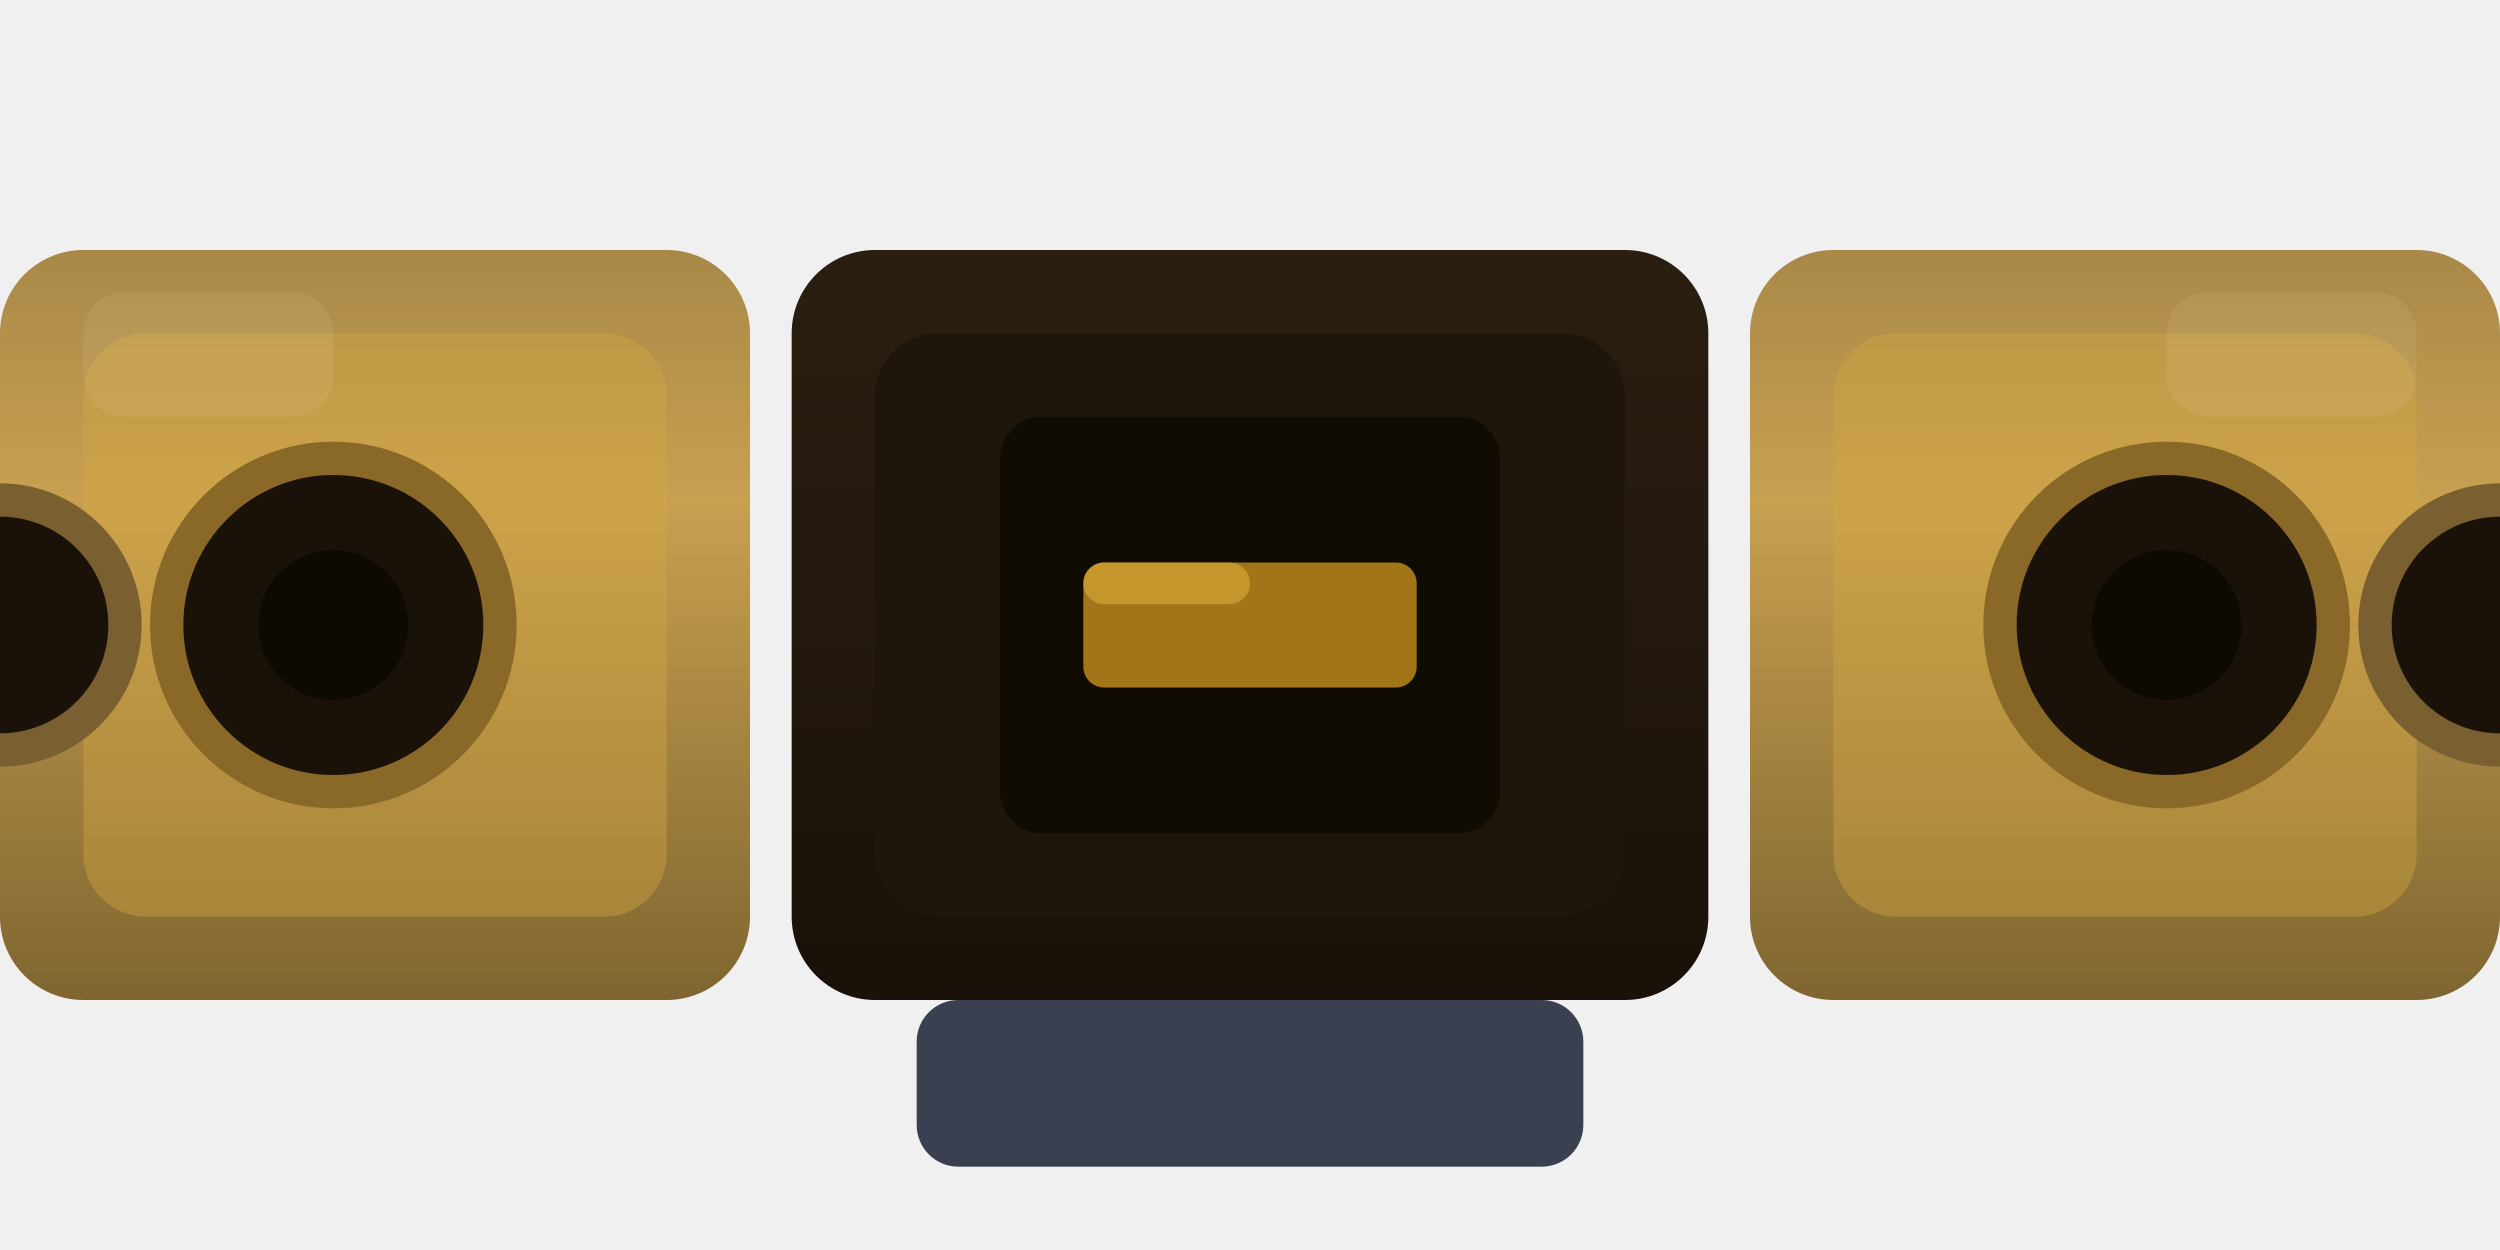
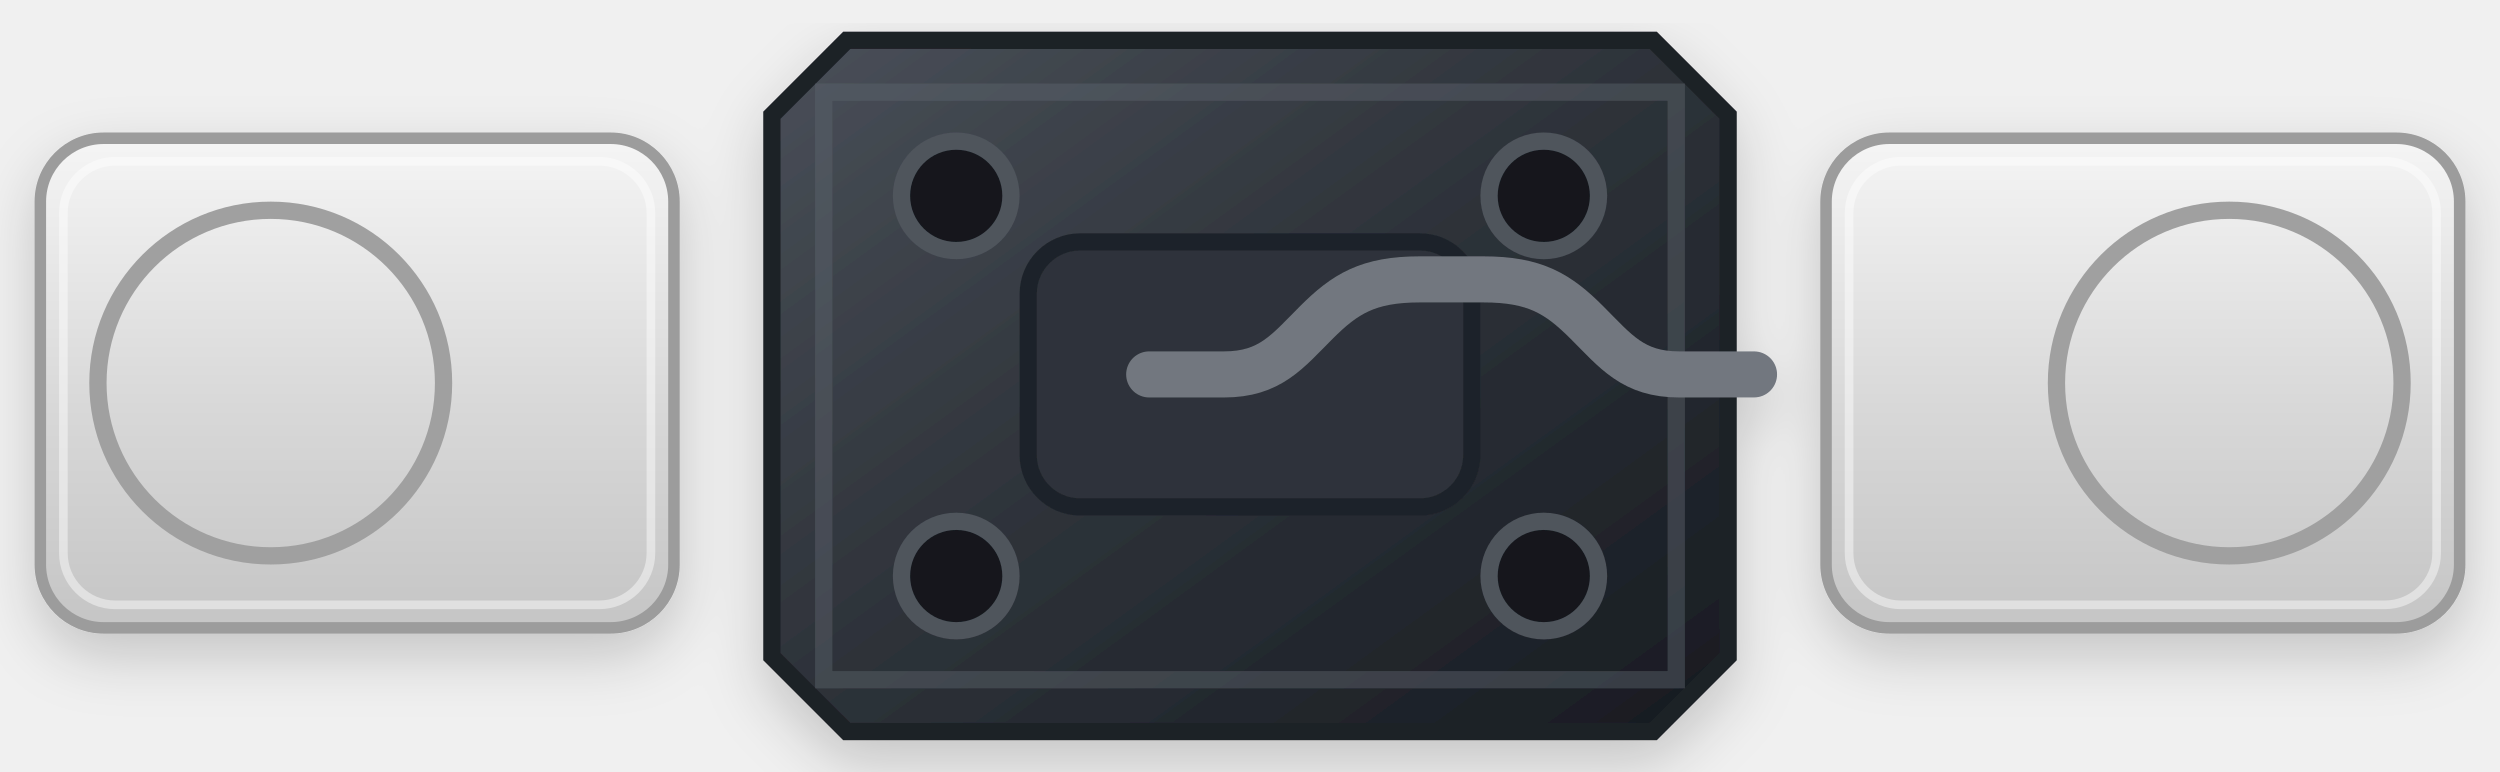
- <svg xmlns="http://www.w3.org/2000/svg" viewBox="-30 -15 60 30">
+ <svg xmlns="http://www.w3.org/2000/svg" width="868" height="268" viewBox="78 370 868 268" role="img" aria-label="anl_fuse">
  <defs>
-     <linearGradient id="lug" x1="0" y1="-15" x2="0" y2="15" gradientUnits="userSpaceOnUse">
-       <stop offset="0%" stop-color="#8a7040" />
-       <stop offset="40%" stop-color="#c8a050" />
-       <stop offset="100%" stop-color="#5a4820" />
+     <linearGradient id="metal" x1="0" y1="0" x2="0" y2="1">
+       <stop offset="0%" stop-color="#f5f5f5" />
+       <stop offset="55%" stop-color="#d8d8d8" />
+       <stop offset="100%" stop-color="#c5c5c5" />
    </linearGradient>
-     <linearGradient id="anlbody" x1="0" y1="-8" x2="0" y2="8" gradientUnits="userSpaceOnUse">
-       <stop offset="0%" stop-color="#2a1e10" />
-       <stop offset="100%" stop-color="#1a1208" />
+     <linearGradient id="metalDark" x1="0" y1="0" x2="0" y2="1">
+       <stop offset="0%" stop-color="#efefef" />
+       <stop offset="100%" stop-color="#b7b7b7" />
    </linearGradient>
+     <linearGradient id="darkBody" x1="0" y1="0" x2="1" y2="1">
+       <stop offset="0%" stop-color="#4a5059" />
+       <stop offset="45%" stop-color="#2f343b" />
+       <stop offset="100%" stop-color="#171b21" />
+     </linearGradient>
+     <linearGradient id="darkBody2" x1="0" y1="0" x2="1" y2="1">
+       <stop offset="0%" stop-color="#59616c" />
+       <stop offset="100%" stop-color="#1d2229" />
+     </linearGradient>
+     <linearGradient id="creamBody" x1="0" y1="0" x2="1" y2="1">
+       <stop offset="0%" stop-color="#f0ece2" />
+       <stop offset="100%" stop-color="#d8d1c4" />
+     </linearGradient>
+     <linearGradient id="glass" x1="0" y1="0" x2="0" y2="1">
+       <stop offset="0%" stop-color="#cfd3d8" stop-opacity="0.75" />
+       <stop offset="100%" stop-color="#666b72" stop-opacity="0.55" />
+     </linearGradient>
+     <linearGradient id="redGrad" x1="0" y1="0" x2="1" y2="1">
+       <stop offset="0%" stop-color="#ff4b44" />
+       <stop offset="100%" stop-color="#be0f15" />
+     </linearGradient>
+     <linearGradient id="redGrad2" x1="0" y1="0" x2="0" y2="1">
+       <stop offset="0%" stop-color="#f33924" />
+       <stop offset="100%" stop-color="#b9110d" />
+     </linearGradient>
+     <linearGradient id="yellowGrad" x1="0" y1="0" x2="0" y2="1">
+       <stop offset="0%" stop-color="#ffd922" />
+       <stop offset="100%" stop-color="#f2bd00" />
+     </linearGradient>
+     <filter id="shadow" x="-20%" y="-20%" width="140%" height="140%">
+       <feDropShadow dx="0" dy="8" stdDeviation="10" flood-color="#000000" flood-opacity="0.18" />
+     </filter>
  </defs>
-   <rect x="-30" y="-9" width="18" height="18" rx="2" fill="url(#lug)" />
-   <rect x="-28" y="-7" width="14" height="14" rx="1.5" fill="#d4a840" opacity="0.4" />
-   <circle cx="-22" cy="0" r="4" fill="#1a1208" stroke="#8a6828" stroke-width="0.8" />
-   <circle cx="-22" cy="0" r="1.8" fill="#0d0a04" />
-   <circle cx="-30" cy="0" r="3" fill="#1a1208" stroke="#7a6030" stroke-width="0.8" />
-   <rect x="-28" y="-8" width="6" height="3" rx="1" fill="#ffffff" opacity="0.07" />
-   <rect x="12" y="-9" width="18" height="18" rx="2" fill="url(#lug)" />
-   <rect x="14" y="-7" width="14" height="14" rx="1.5" fill="#d4a840" opacity="0.4" />
-   <circle cx="22" cy="0" r="4" fill="#1a1208" stroke="#8a6828" stroke-width="0.8" />
-   <circle cx="22" cy="0" r="1.8" fill="#0d0a04" />
-   <circle cx="30" cy="0" r="3" fill="#1a1208" stroke="#7a6030" stroke-width="0.8" />
-   <rect x="22" y="-8" width="6" height="3" rx="1" fill="#ffffff" opacity="0.07" />
-   <rect x="-11" y="-9" width="22" height="18" rx="2" fill="url(#anlbody)" />
-   <rect x="-9" y="-7" width="18" height="14" rx="1.5" fill="#1e160a" />
-   <rect x="-6" y="-5" width="12" height="10" rx="1" fill="#100c04" />
-   <rect x="-4" y="-1.5" width="8" height="3" rx="0.5" fill="#c8901e" opacity="0.8" />
-   <rect x="-4" y="-1.5" width="4" height="1" rx="0.5" fill="#e8b840" opacity="0.5" />
-   <rect x="-8" y="9" width="16" height="4" rx="1" fill="#3a4050" />
+   <g filter="url(#shadow)">
+     <rect x="92" y="418" width="220" height="170" rx="22" fill="url(#metal)" stroke="#9c9c9c" stroke-width="4" />
+     <circle cx="172" cy="503.0" r="60" fill="none" stroke="#a0a0a0" stroke-width="6" />
+     <rect x="100" y="426" width="204" height="154" rx="18" fill="none" stroke="#ffffff" stroke-opacity="0.45" stroke-width="3" />
+     <rect x="712" y="418" width="220" height="170" rx="22" fill="url(#metal)" stroke="#9c9c9c" stroke-width="4" />
+     <circle cx="852" cy="503.0" r="60" fill="none" stroke="#a0a0a0" stroke-width="6" />
+     <rect x="720" y="426" width="204" height="154" rx="18" fill="none" stroke="#ffffff" stroke-opacity="0.45" stroke-width="3" />
+     <path d="M372,384 H652 L678,410 V598 L652,624 H372 L346,598 V410 Z" fill="url(#darkBody)" stroke="#1d2126" stroke-width="6" />
+     <path d="M364,402 H660 V606 H364 Z" fill="none" stroke="#5d646e" stroke-opacity="0.45" stroke-width="6" />
+     <path d="M460,482 h104" stroke="#1f2328" stroke-width="10" stroke-linecap="round" opacity="0.5" />
+     <rect x="435" y="454" width="154" height="92" rx="18" fill="#2e333a" stroke="#1f242b" stroke-width="6" />
+     <path d="M 477 500.0 h 26 c 16 0 22 -8 32 -18 c 10 -10 18 -15 36 -15 h 22 c 18 0 26 5 36 15 c 10 10 16 18 32 18 h 26" stroke="#72777f" stroke-width="16" fill="none" stroke-linecap="round" />
+     <circle cx="410" cy="438" r="19" fill="#13181d" stroke="#4f545c" stroke-width="6" />
+     <circle cx="614" cy="438" r="19" fill="#13181d" stroke="#4f545c" stroke-width="6" />
+     <circle cx="410" cy="570" r="19" fill="#13181d" stroke="#4f545c" stroke-width="6" />
+     <circle cx="614" cy="570" r="19" fill="#13181d" stroke="#4f545c" stroke-width="6" />
+   </g>
</svg>
